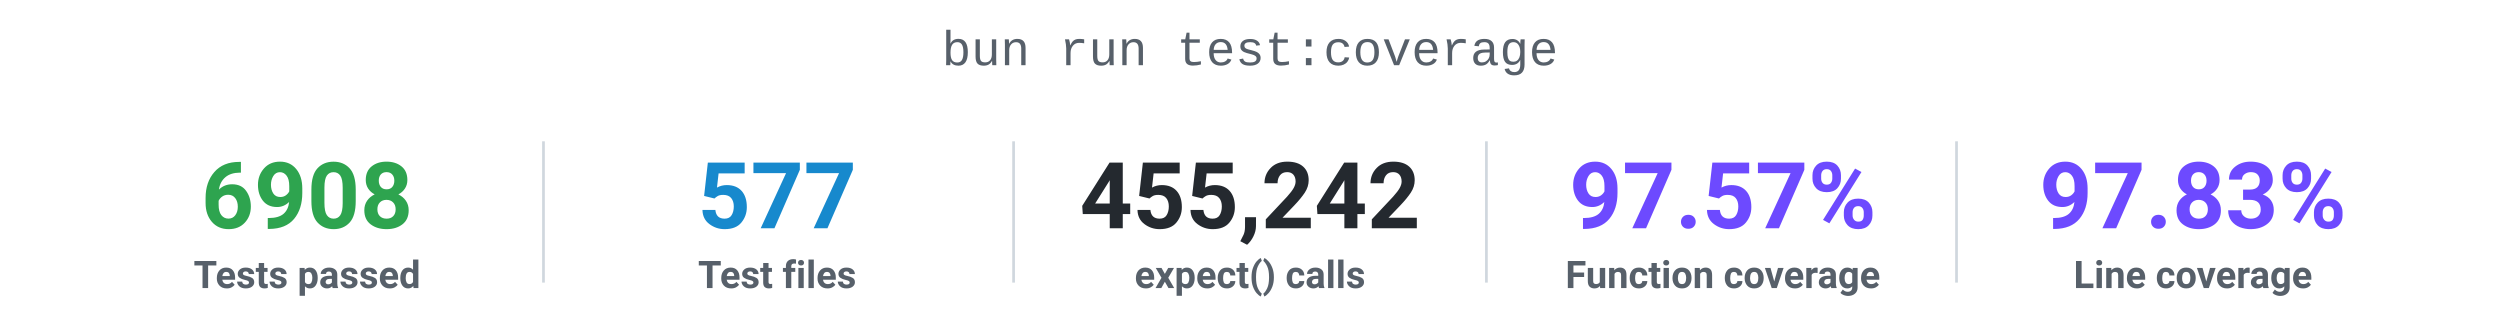
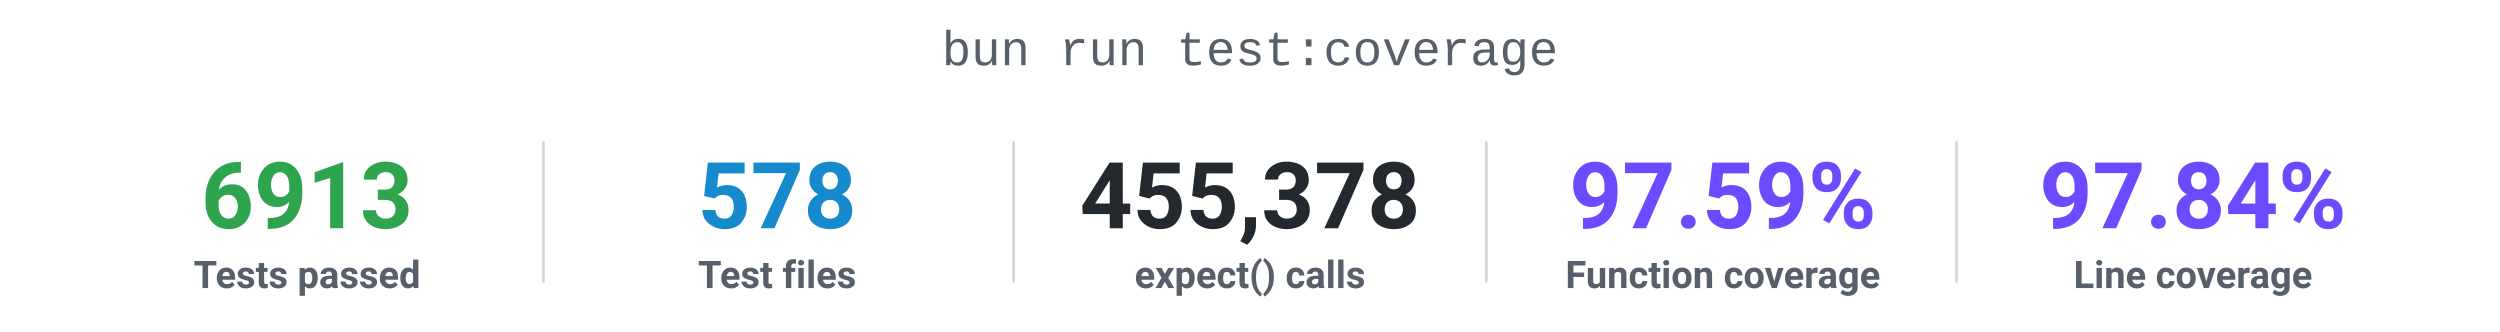
- <svg xmlns="http://www.w3.org/2000/svg" viewBox="0 0 920 122" width="920" height="122" role="img" aria-label="bun run test:coverage — 6908 tests passed, 577 test files, 455,242 expect() calls, 97.57% function coverage, 97.83% line coverage">
+ <svg xmlns="http://www.w3.org/2000/svg" viewBox="0 0 920 122" width="920" height="122" role="img" aria-label="bun run test:coverage — 6913 tests passed, 578 test files, 455,378 expect() calls, 97.59% function coverage, 97.84% line coverage">
  <style>
    .cmd { font-family: ui-monospace, SFMono-Regular, 'SF Mono', Menlo, Consolas, 'Liberation Mono', monospace; font-weight: 500; font-size: 18px; }
    .val { font-family: system-ui, -apple-system, BlinkMacSystemFont, 'Segoe UI', Roboto, sans-serif; font-weight: 700; font-size: 34px; }
    .lbl { font-family: system-ui, -apple-system, BlinkMacSystemFont, 'Segoe UI', Roboto, sans-serif; font-weight: 600; font-size: 14px; }
  </style>
  <text x="460" y="24" text-anchor="middle" class="cmd" fill="#57606a">bun run test:coverage</text>
  <line x1="200" y1="52" x2="200" y2="104" stroke="#d0d7de" stroke-width="1" />
  <line x1="373" y1="52" x2="373" y2="104" stroke="#d0d7de" stroke-width="1" />
  <line x1="547" y1="52" x2="547" y2="104" stroke="#d0d7de" stroke-width="1" />
  <line x1="720" y1="52" x2="720" y2="104" stroke="#d0d7de" stroke-width="1" />
-   <text x="113" y="84" text-anchor="middle" class="val" fill="#2ea44f">6908</text>
+   <text x="113" y="84" text-anchor="middle" class="val" fill="#2ea44f">6913</text>
  <text x="113" y="106" text-anchor="middle" class="lbl" fill="#57606a">Tests passed</text>
-   <text x="286" y="84" text-anchor="middle" class="val" fill="#1789cd">577</text>
+   <text x="286" y="84" text-anchor="middle" class="val" fill="#1789cd">578</text>
  <text x="286" y="106" text-anchor="middle" class="lbl" fill="#57606a">Test files</text>
-   <text x="460" y="84" text-anchor="middle" class="val" fill="#24292f">455,242</text>
+   <text x="460" y="84" text-anchor="middle" class="val" fill="#24292f">455,378</text>
  <text x="460" y="106" text-anchor="middle" class="lbl" fill="#57606a">expect() calls</text>
-   <text x="634" y="84" text-anchor="middle" class="val" fill="#6d4aff">97.57%</text>
+   <text x="634" y="84" text-anchor="middle" class="val" fill="#6d4aff">97.59%</text>
  <text x="634" y="106" text-anchor="middle" class="lbl" fill="#57606a">Function coverage</text>
-   <text x="807" y="84" text-anchor="middle" class="val" fill="#6d4aff">97.83%</text>
+   <text x="807" y="84" text-anchor="middle" class="val" fill="#6d4aff">97.84%</text>
  <text x="807" y="106" text-anchor="middle" class="lbl" fill="#57606a">Line coverage</text>
</svg>
